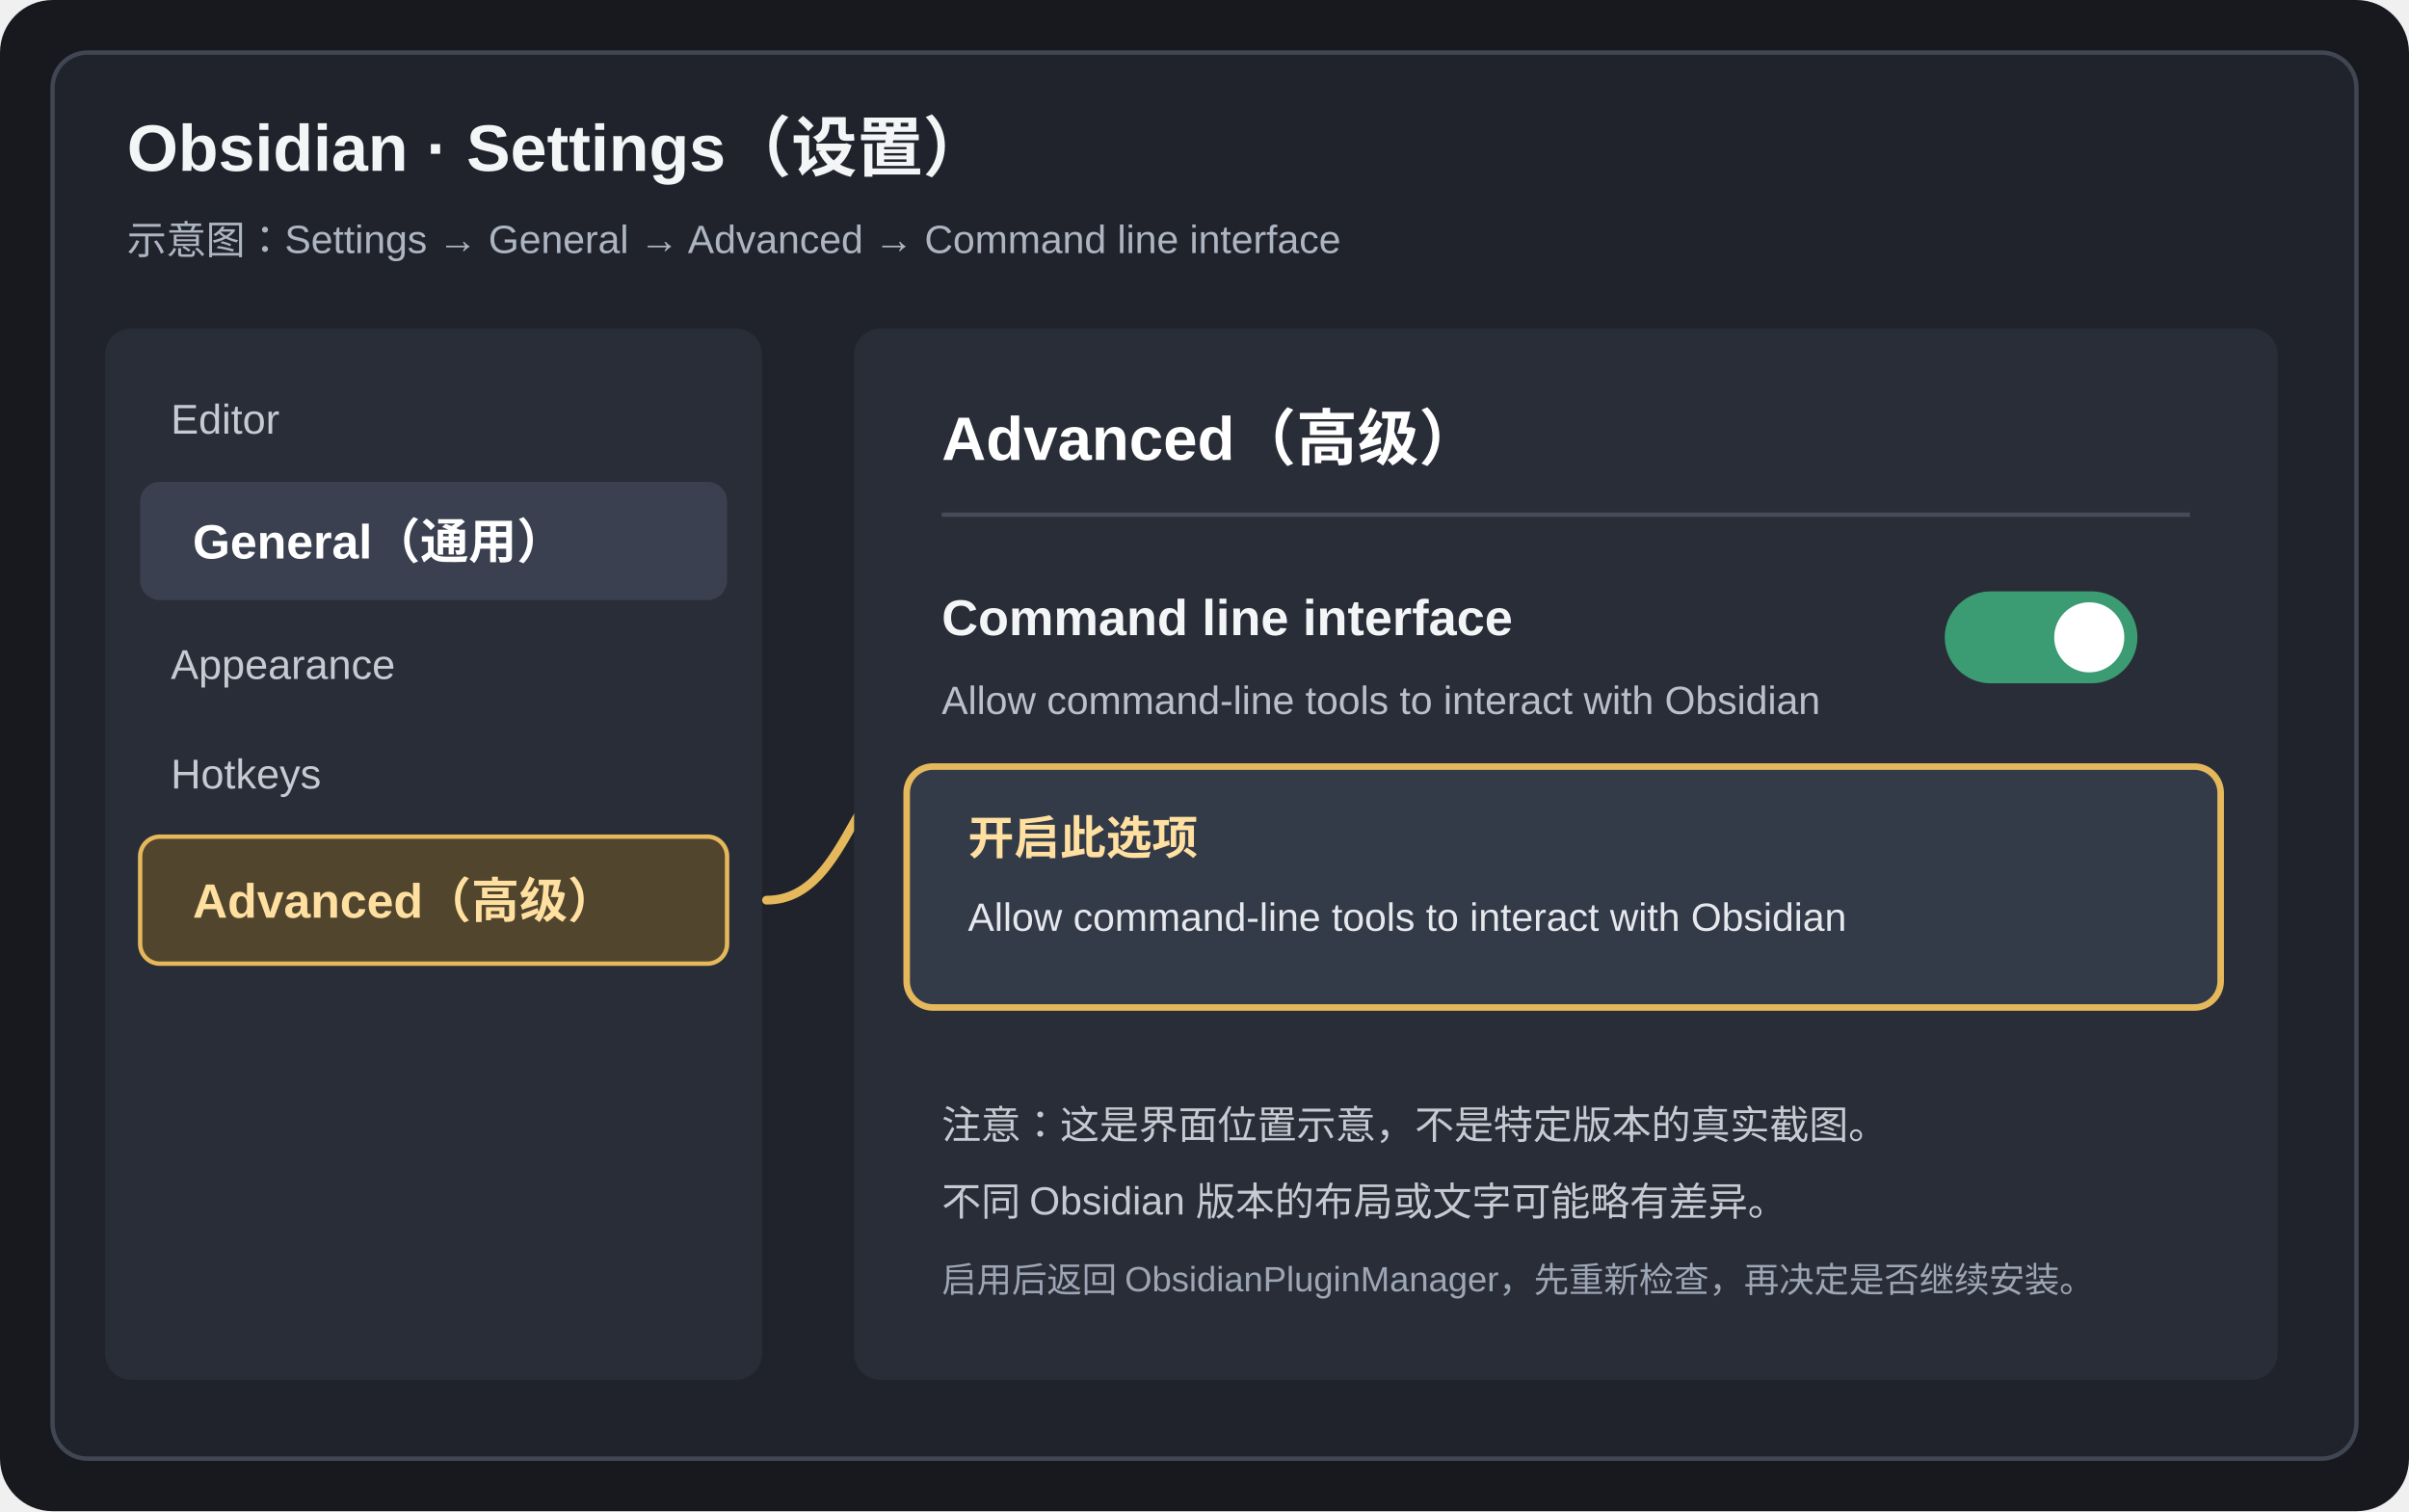
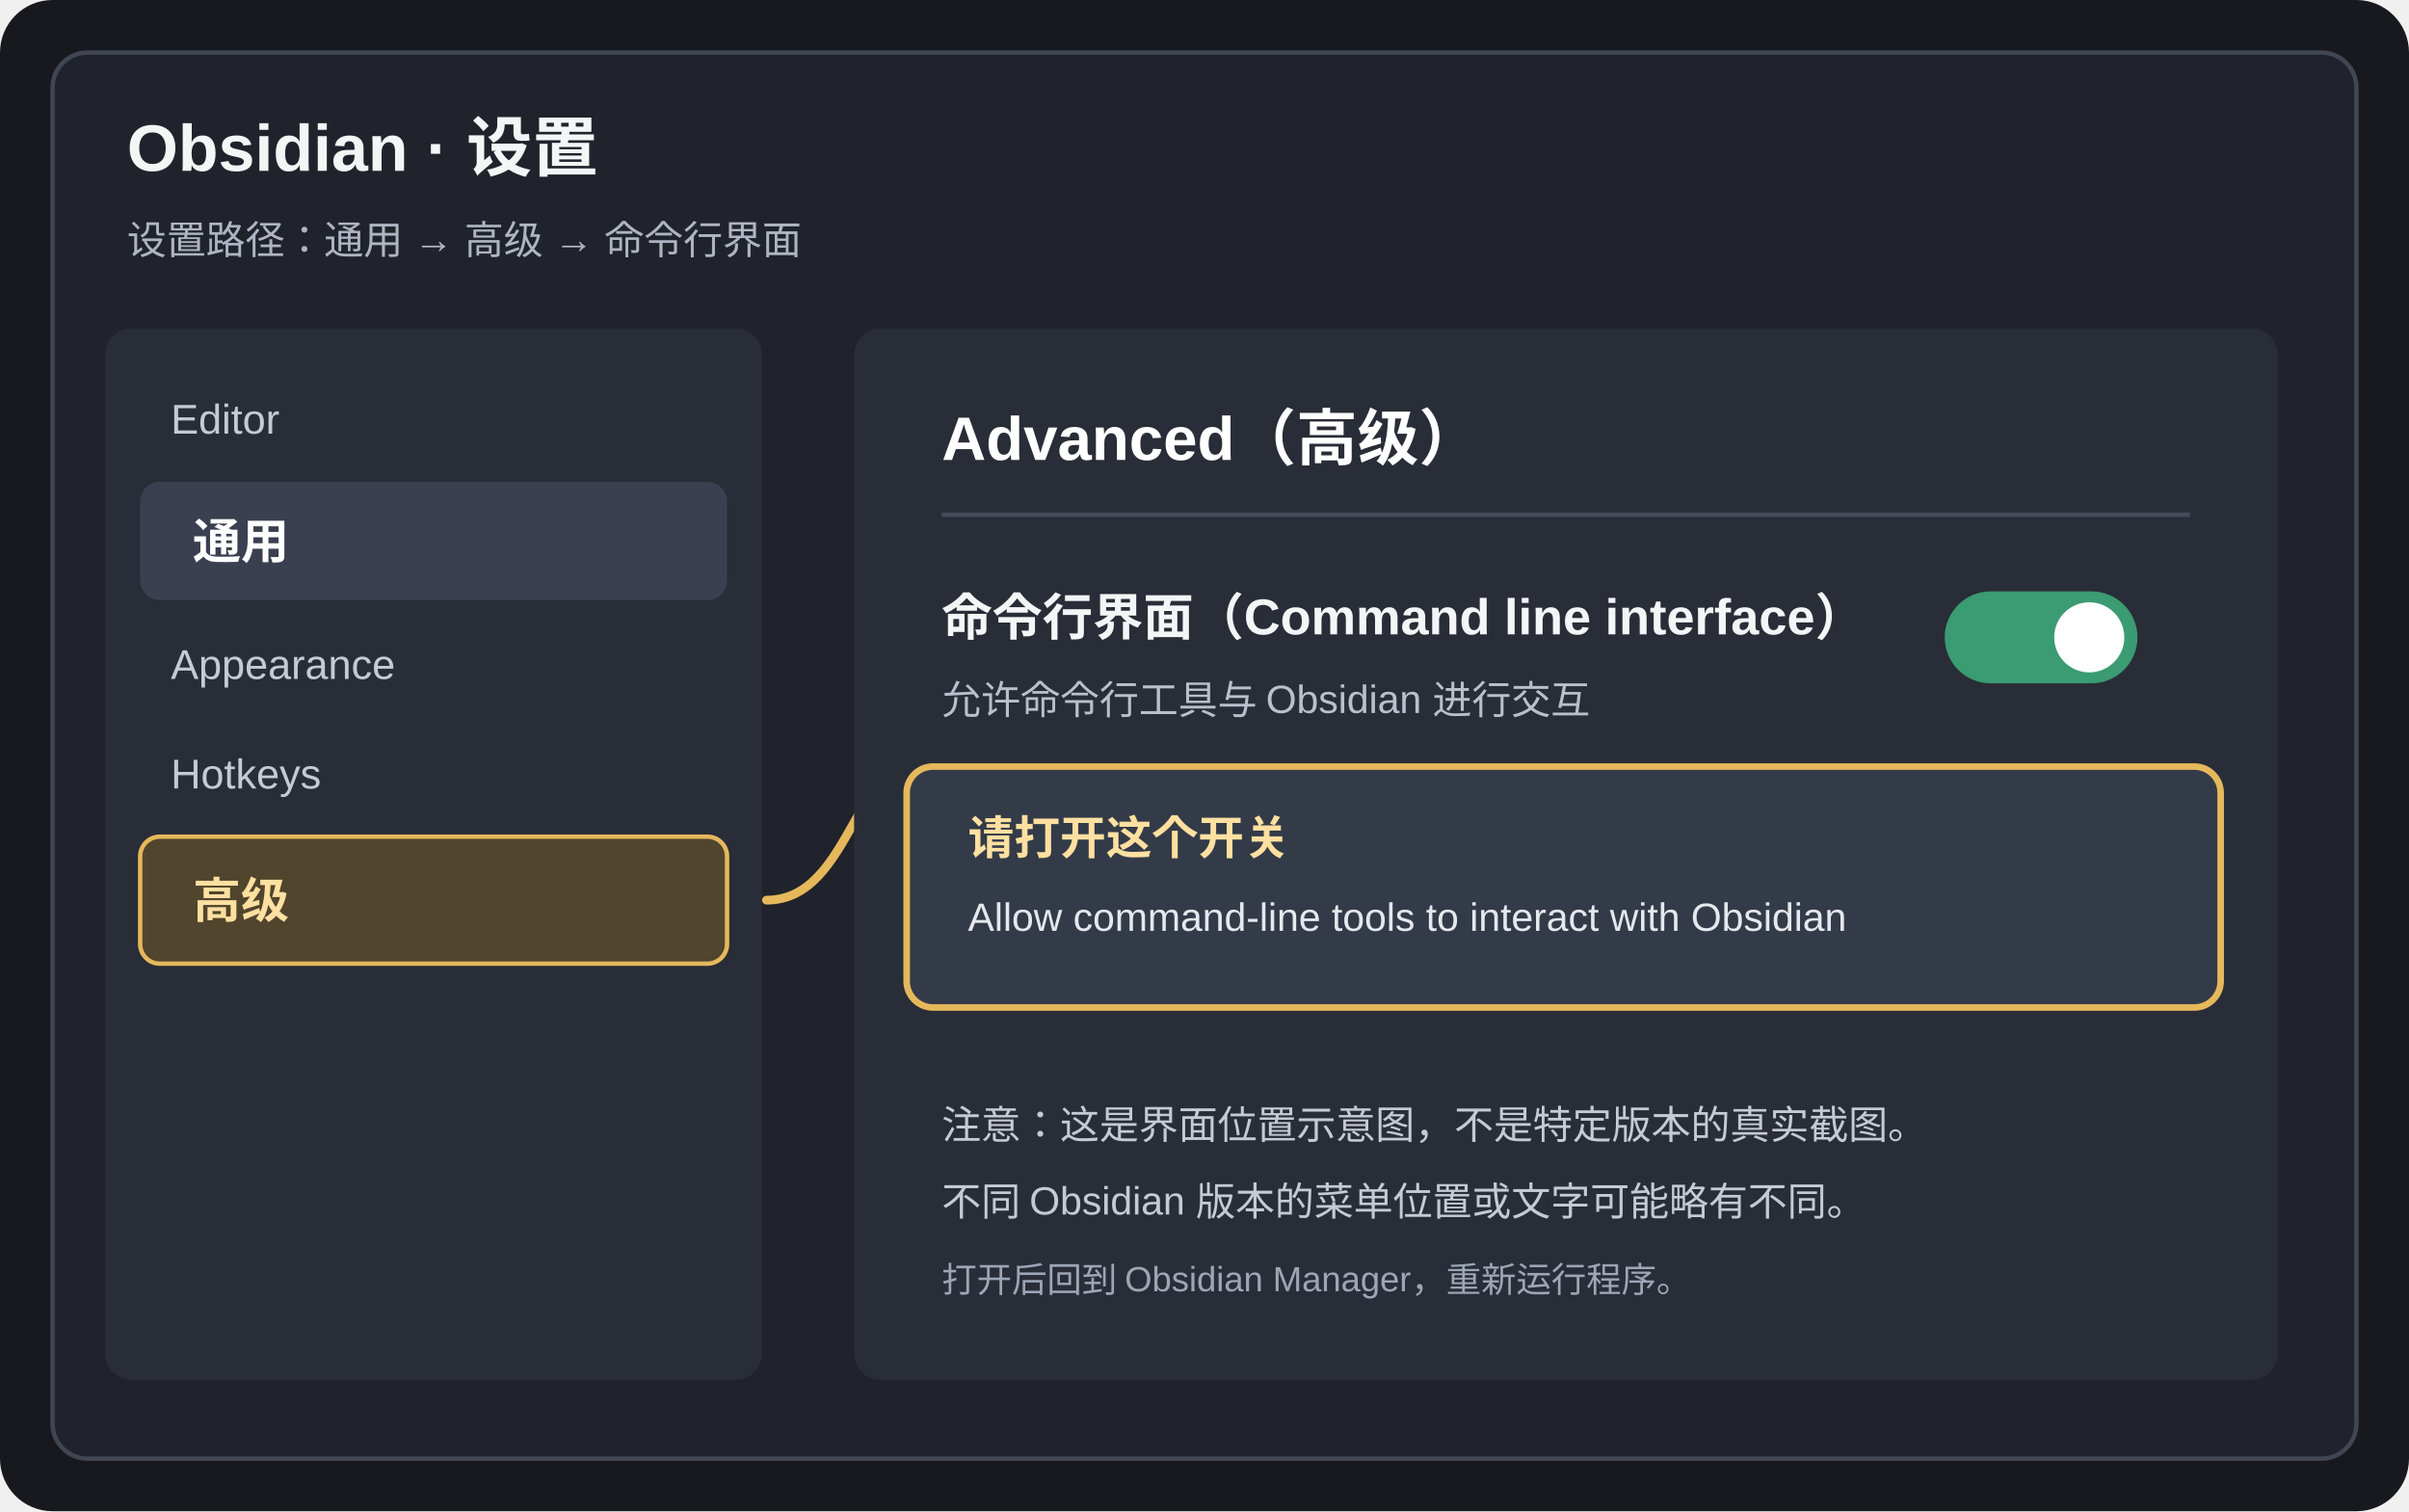
<svg xmlns="http://www.w3.org/2000/svg" width="1100" height="690" viewBox="0 0 1100 690" role="img" aria-labelledby="title desc">
  <rect width="1100" height="690" rx="24" fill="#17191f" />
  <rect x="24" y="24" width="1052" height="642" rx="16" fill="#20232b" stroke="#414653" stroke-width="2" />
-   <text x="58" y="78" fill="#f4f5f7" font-family="Arial, sans-serif" font-size="30" font-weight="700">Obsidian · Settings（设置）</text>
-   <text x="58" y="116" fill="#aeb5c2" font-family="Arial, sans-serif" font-size="18">示意图：Settings → General → Advanced → Command line interface</text>
+   <text x="58" y="78" fill="#f4f5f7" font-family="Arial, sans-serif" font-size="30" font-weight="700">Obsidian · 设置</text>
+   <text x="58" y="116" fill="#aeb5c2" font-family="Arial, sans-serif" font-size="18">设置路径：通用 → 高级 → 命令行界面</text>
  <rect x="48" y="150" width="300" height="480" rx="12" fill="#292d37" />
  <text x="78" y="198" fill="#c5cad3" font-family="Arial, sans-serif" font-size="19">Editor</text>
  <rect x="64" y="220" width="268" height="54" rx="9" fill="#3a4050" />
-   <text x="88" y="255" fill="#ffffff" font-family="Arial, sans-serif" font-size="22" font-weight="700">General（通用）</text>
+   <text x="88" y="255" fill="#ffffff" font-family="Arial, sans-serif" font-size="22" font-weight="700">通用</text>
  <text x="78" y="310" fill="#c5cad3" font-family="Arial, sans-serif" font-size="19">Appearance</text>
  <text x="78" y="360" fill="#c5cad3" font-family="Arial, sans-serif" font-size="19">Hotkeys</text>
  <rect x="64" y="382" width="268" height="58" rx="9" fill="#51452d" stroke="#e5b85c" stroke-width="2" />
-   <text x="88" y="419" fill="#ffe0a0" font-family="Arial, sans-serif" font-size="22" font-weight="700">Advanced（高级）</text>
+   <text x="88" y="419" fill="#ffe0a0" font-family="Arial, sans-serif" font-size="22" font-weight="700">高级</text>
  <path d="M350 411 C390 411 390 340 430 340" fill="none" stroke="#e5b85c" stroke-width="4" stroke-linecap="round" />
  <path d="M418 329 L433 340 L418 351" fill="none" stroke="#e5b85c" stroke-width="4" stroke-linecap="round" stroke-linejoin="round" />
  <rect x="390" y="150" width="650" height="480" rx="12" fill="#292d37" />
  <text x="430" y="210" fill="#ffffff" font-family="Arial, sans-serif" font-size="28" font-weight="700">Advanced（高级）</text>
  <line x1="430" y1="235" x2="1000" y2="235" stroke="#454b58" stroke-width="2" />
-   <text x="430" y="290" fill="#f4f5f7" font-family="Arial, sans-serif" font-size="23" font-weight="700">Command line interface</text>
-   <text x="430" y="326" fill="#b9c0cc" font-family="Arial, sans-serif" font-size="18">Allow command-line tools to interact with Obsidian</text>
+   <text x="430" y="290" fill="#f4f5f7" font-family="Arial, sans-serif" font-size="23" font-weight="700">命令行界面（Command line interface）</text>
+   <text x="430" y="326" fill="#b9c0cc" font-family="Arial, sans-serif" font-size="18">允许命令行工具与 Obsidian 进行交互</text>
  <rect x="888" y="270" width="88" height="42" rx="21" fill="#3b9b72" />
  <circle cx="954" cy="291" r="16" fill="#ffffff" />
  <rect x="414" y="350" width="600" height="110" rx="12" fill="#343b48" stroke="#e5b85c" stroke-width="3" />
-   <text x="442" y="390" fill="#ffe0a0" font-family="Arial, sans-serif" font-size="21" font-weight="700">开启此选项</text>
+   <text x="442" y="390" fill="#ffe0a0" font-family="Arial, sans-serif" font-size="21" font-weight="700">请打开这个开关</text>
  <text x="442" y="425" fill="#e5e8ed" font-family="Arial, sans-serif" font-size="18">Allow command-line tools to interact with Obsidian</text>
-   <text x="430" y="520" fill="#c5cad3" font-family="Arial, sans-serif" font-size="18">注意：这是界面位置示意，不是特定版本的真实截图。</text>
-   <text x="430" y="555" fill="#c5cad3" font-family="Arial, sans-serif" font-size="18">不同 Obsidian 版本的布局或文字可能略有差异。</text>
-   <text x="430" y="590" fill="#9da6b5" font-family="Arial, sans-serif" font-size="16">启用后返回 ObsidianPluginManager，先重新检查，再决定是否继续安装。</text>
+   <text x="430" y="520" fill="#c5cad3" font-family="Arial, sans-serif" font-size="18">注意：这是界面位置示意图，不是特定版本的真实截图。</text>
+   <text x="430" y="555" fill="#c5cad3" font-family="Arial, sans-serif" font-size="18">不同 Obsidian 版本的菜单位置或文字可能略有不同。</text>
+   <text x="430" y="590" fill="#9da6b5" font-family="Arial, sans-serif" font-size="16">打开后回到 Obsidian Manager，重新运行程序。</text>
</svg>
